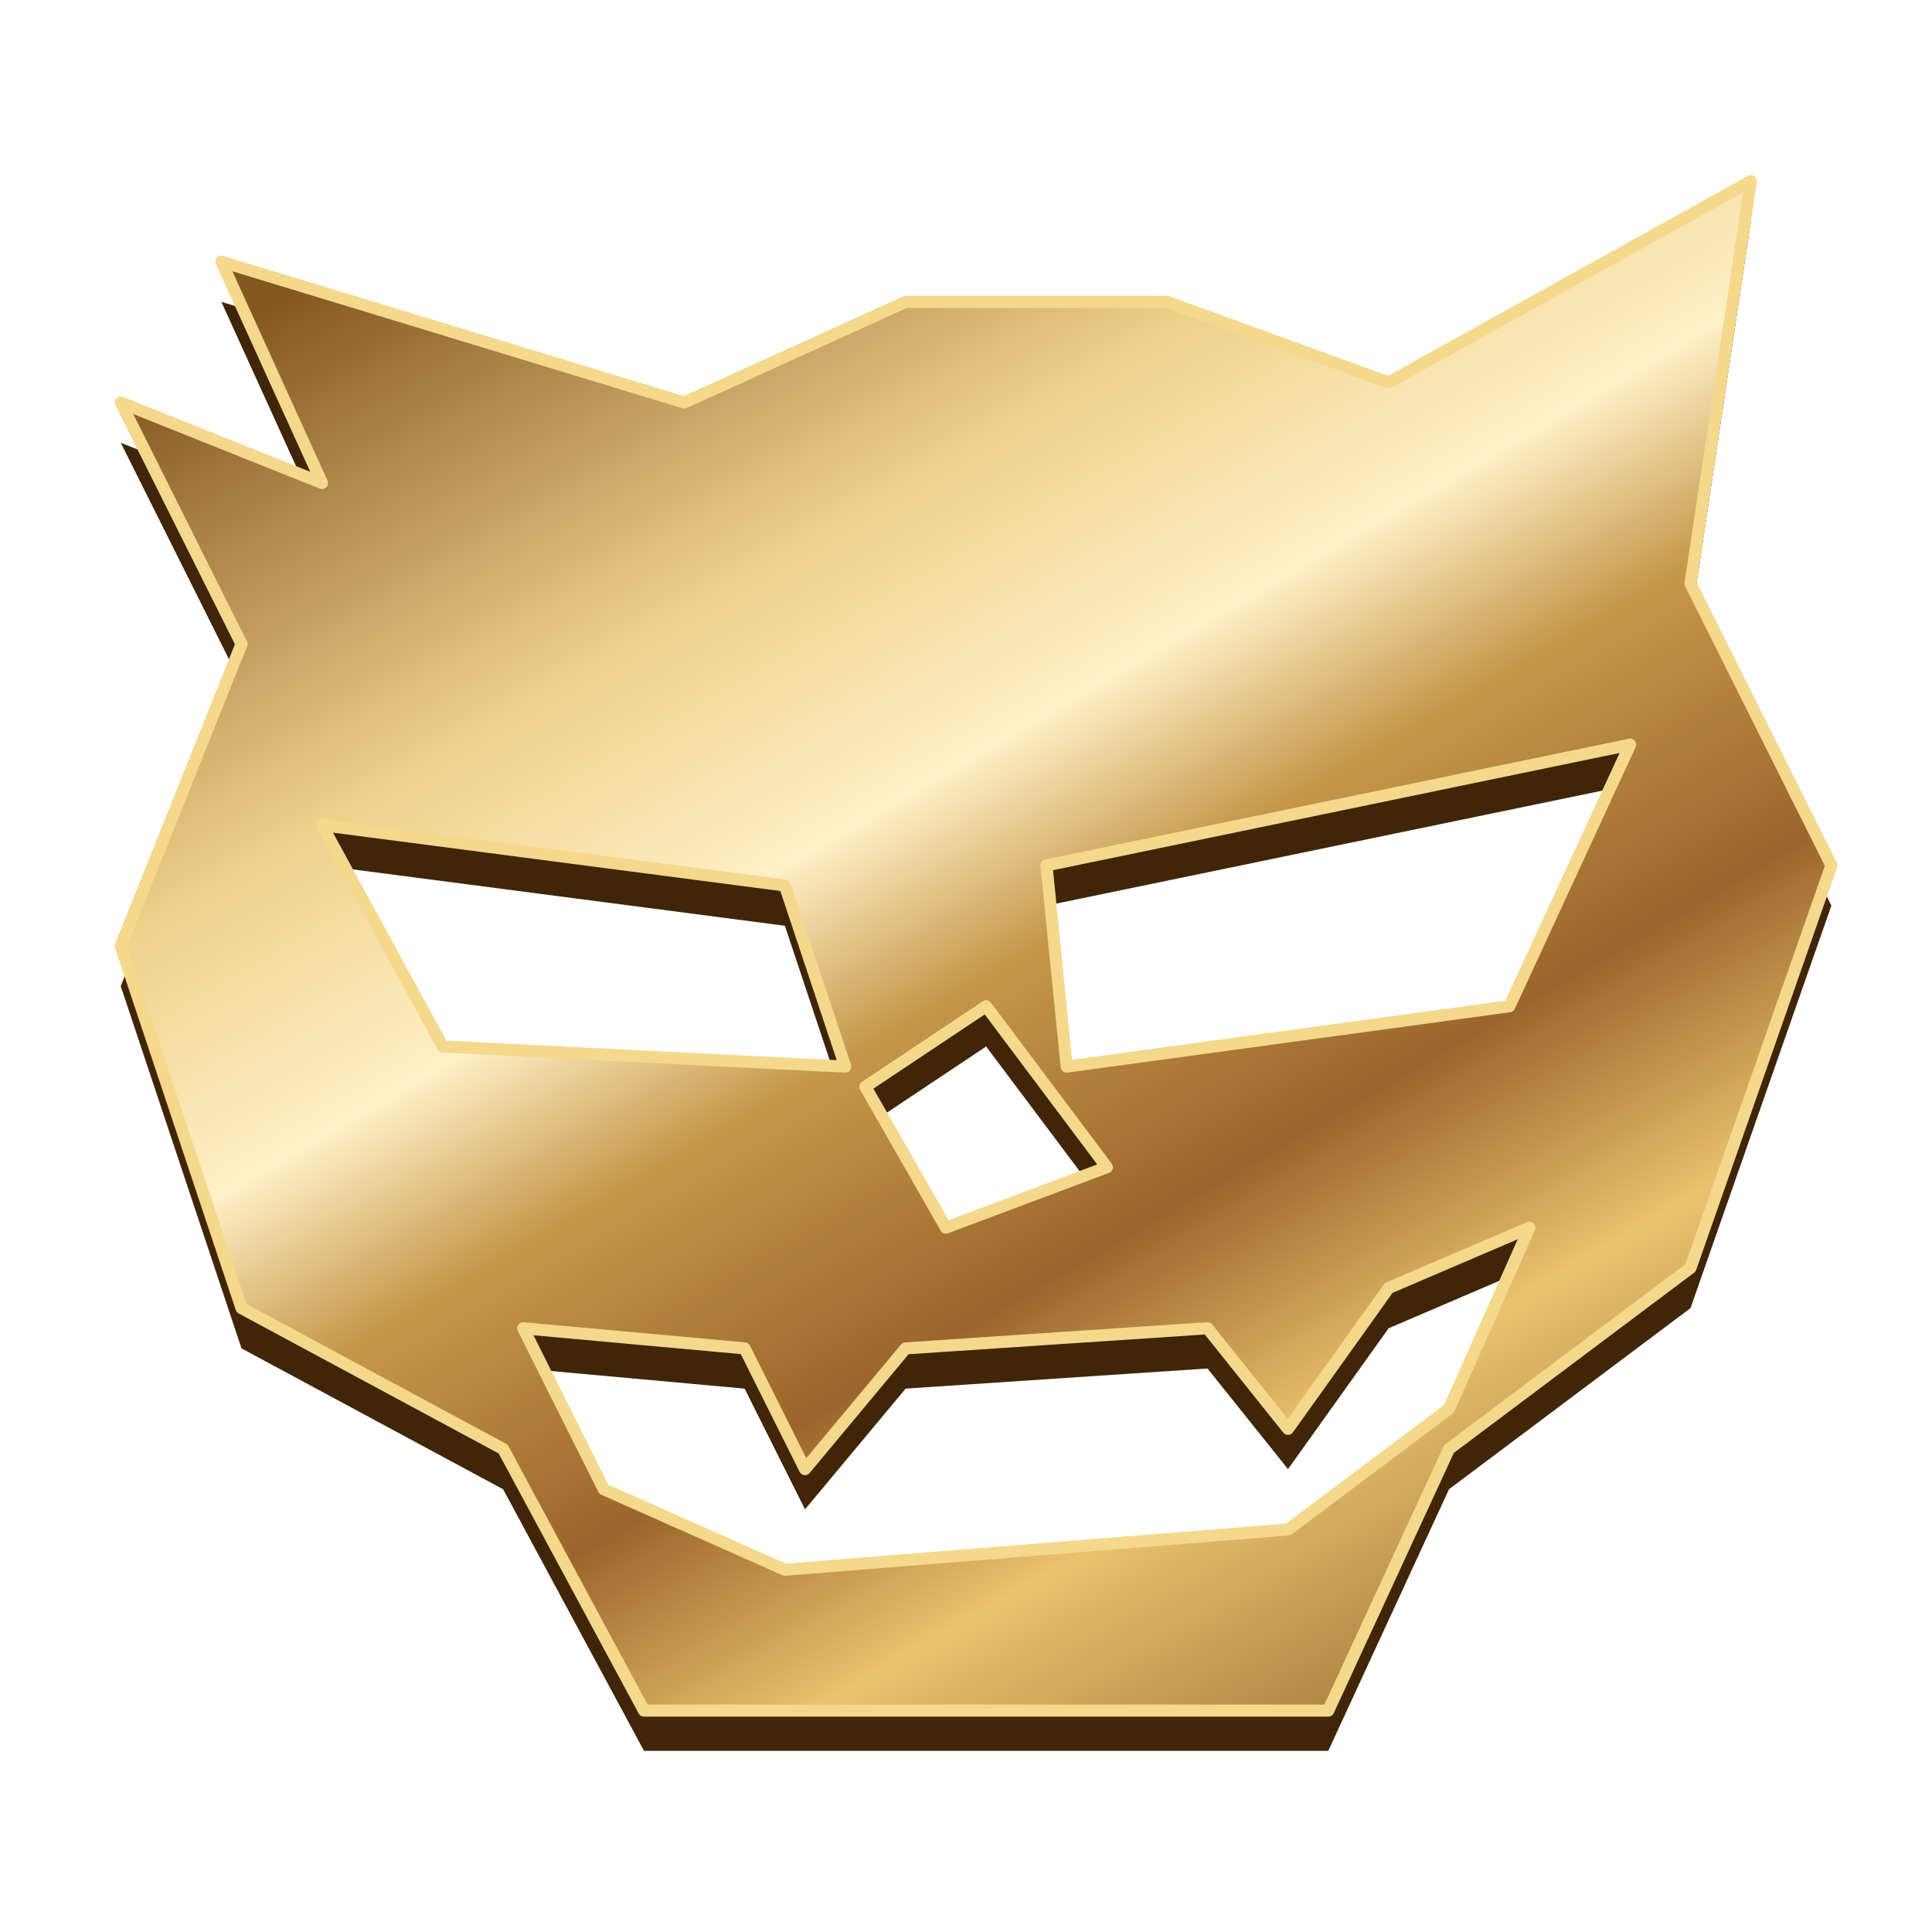
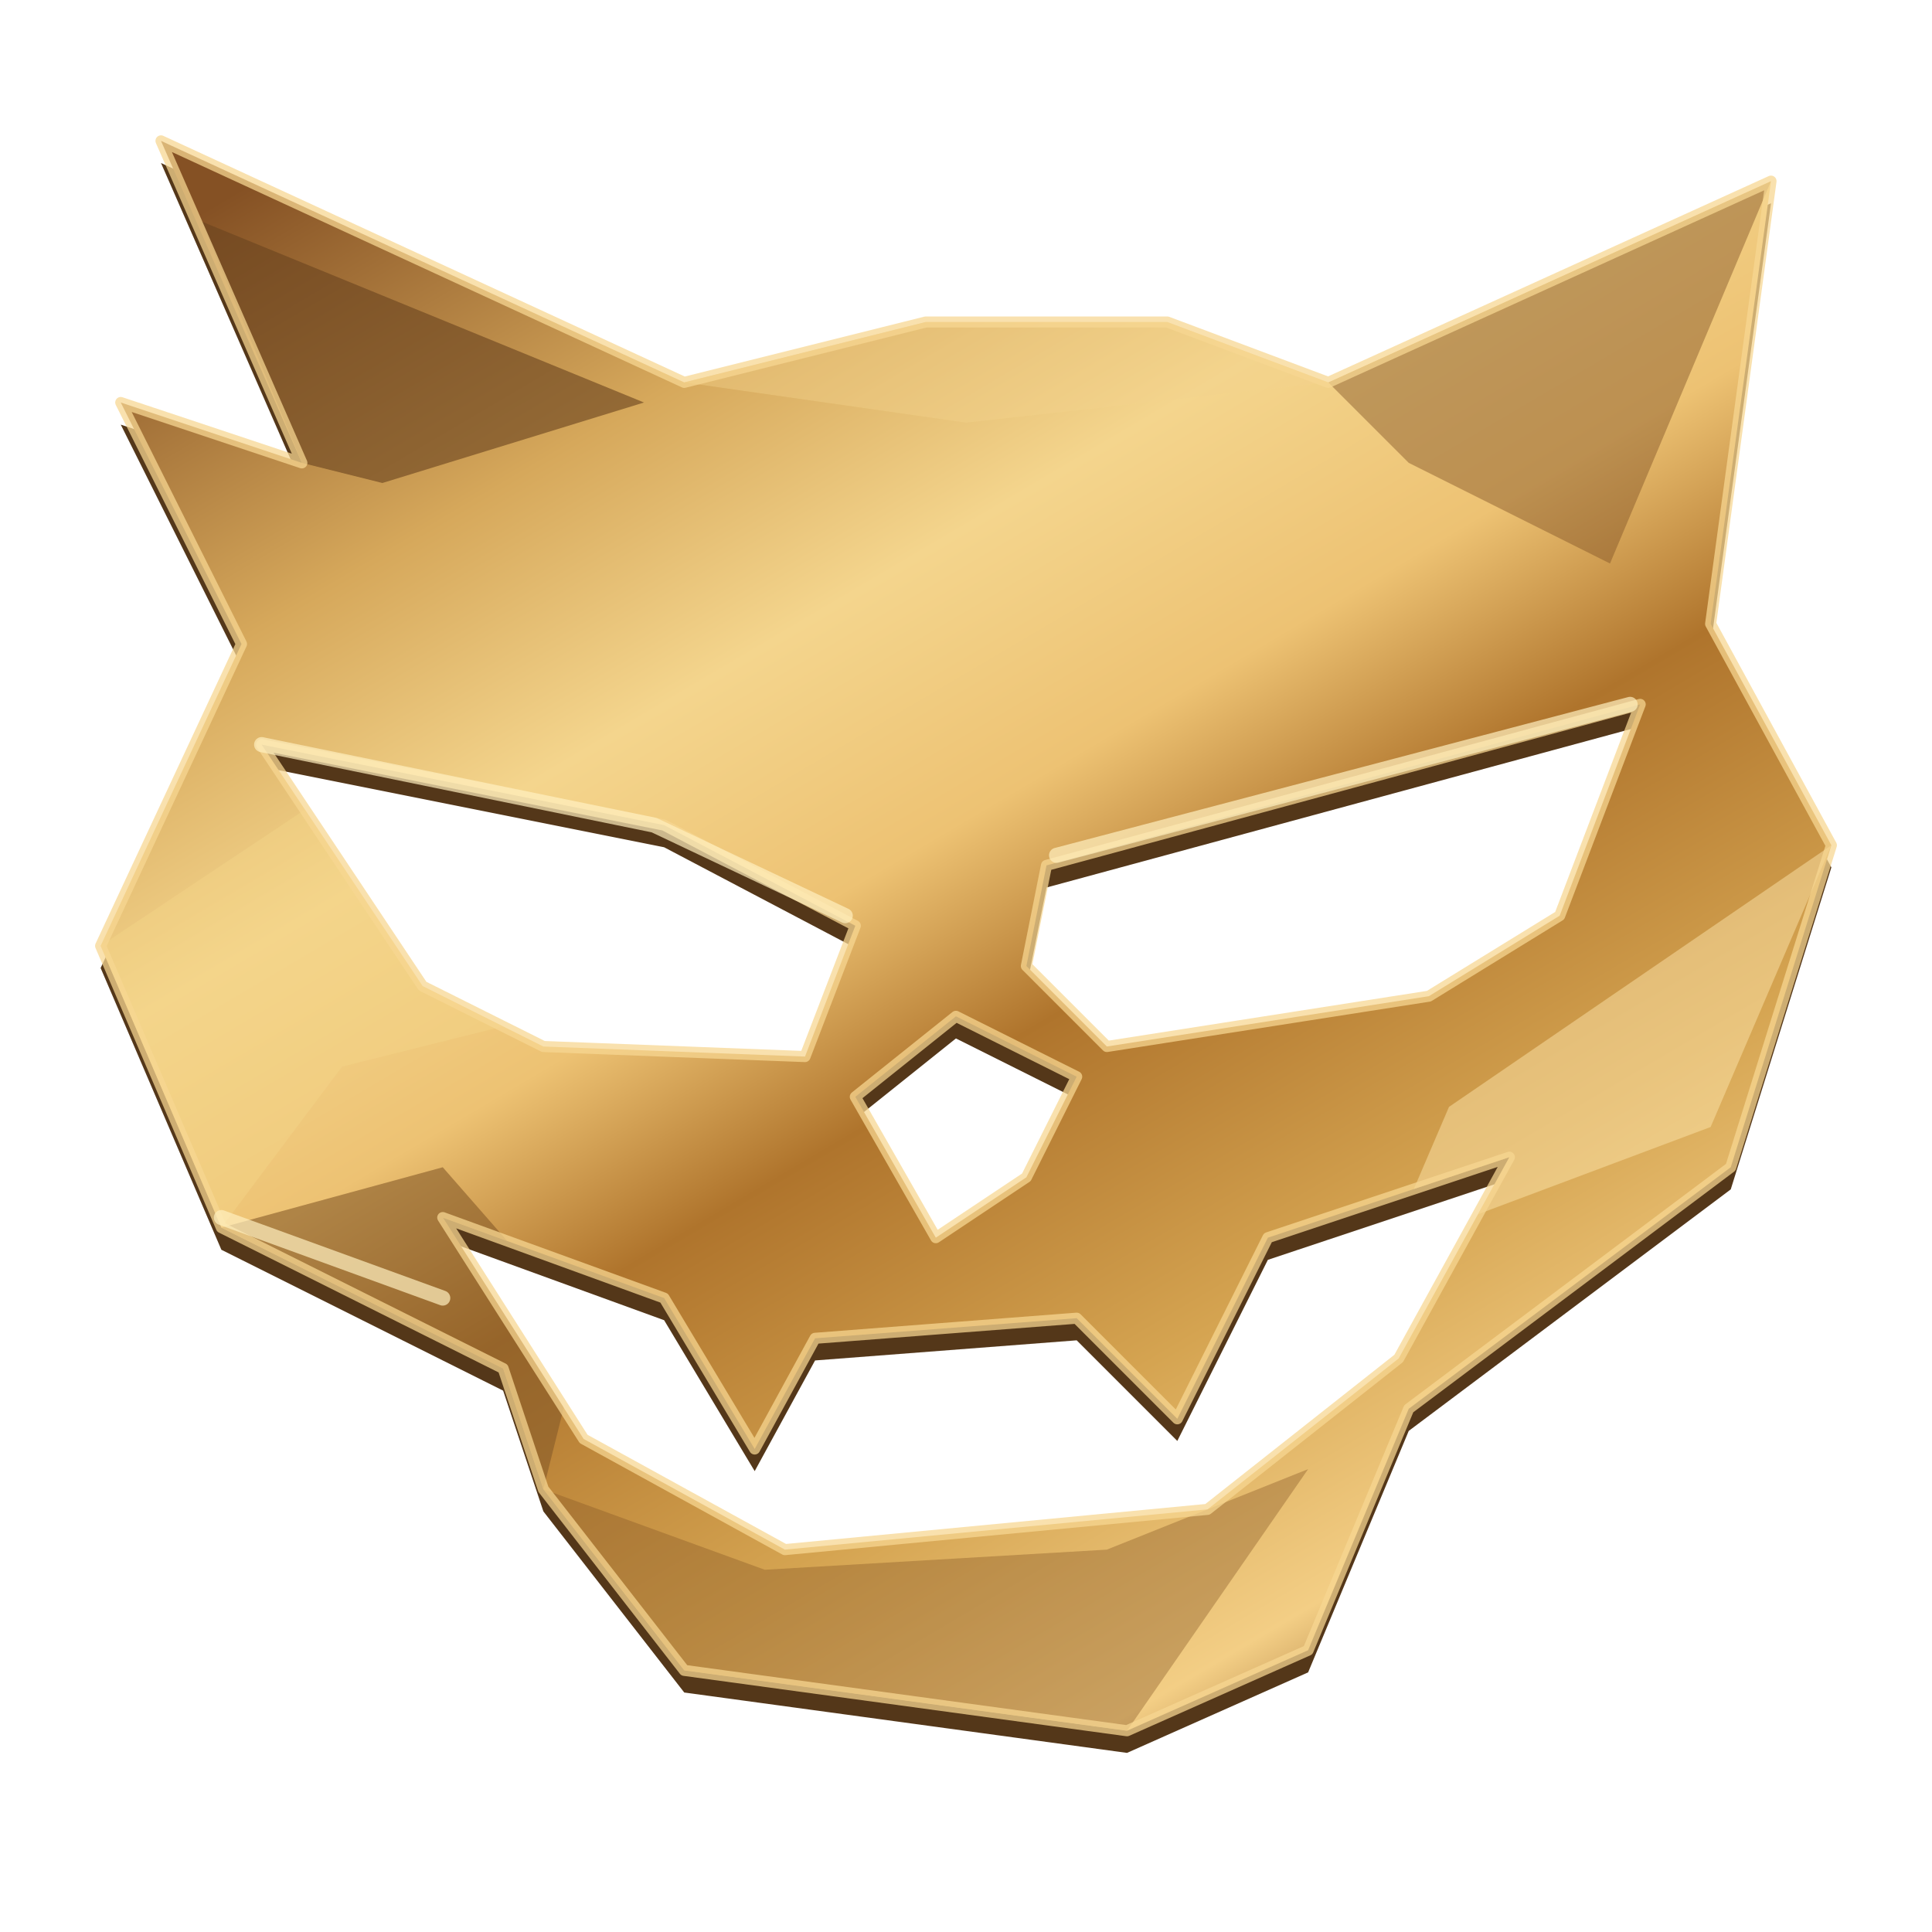
- <svg xmlns="http://www.w3.org/2000/svg" viewBox="0 0 96 96">
+ <svg xmlns="http://www.w3.org/2000/svg" xmlns:xlink="http://www.w3.org/1999/xlink" viewBox="0 0 96 96">
  <defs>
-     <linearGradient id="cast" gradientUnits="userSpaceOnUse" x1="24" y1="9" x2="73" y2="93">
-       <stop stop-color="#855721" />
-       <stop offset=".24" stop-color="#eed08a" />
-       <stop offset=".38" stop-color="#fff0c7" />
-       <stop offset=".48" stop-color="#c5974a" />
-       <stop offset=".63" stop-color="#9c652c" />
-       <stop offset=".76" stop-color="#eac16e" />
-       <stop offset="1" stop-color="#815723" />
+     <linearGradient id="gold" gradientUnits="userSpaceOnUse" x1="16" y1="7" x2="65" y2="90">
+       <stop offset="0" stop-color="#855124" />
+       <stop offset=".20" stop-color="#d6a85b" />
+       <stop offset=".34" stop-color="#f4d58d" />
+       <stop offset=".47" stop-color="#edc273" />
+       <stop offset=".58" stop-color="#af742c" />
+       <stop offset=".76" stop-color="#d5a451" />
+       <stop offset=".91" stop-color="#f3ce85" />
+       <stop offset="1" stop-color="#94612a" />
    </linearGradient>
+     <path id="skull" fill-rule="evenodd" clip-rule="evenodd" d="M8 7 34 19 46 16 58 16 66 19 88 9 85 31 91 42 86 58 70 70 65 82 56 86 34 83 27 74 25 68 11 61 5 47 12 32 6 20 15 23 Z       M13 37 33 41 42.5 46 40 52.5 27 52 21 49 Z       M52 43 81.5 35 77.5 45.5 71 49.5 55 52 51 48 Z       M42.5 54.5 47.5 50.5 53.5 53.5 51 58.5 46.5 61.5 Z       M22 60.5 33 64.5 37.5 72 40.5 66.5 53.5 65.5 58.5 70.5 63 61.5 75 57.5 69.5 67.5 60 75 39 77 29 71.5 Z" />
+     <clipPath id="face">
+       <use xlink:href="#skull" />
+     </clipPath>
  </defs>
-   <g transform="translate(0 2)" fill="#402509">
-     <path fill-rule="evenodd" d="M11 13 34 20 45 15 58 15 69 19 87 9 84 29 91 43 84 63 72 72 66 85 32 85 25 72 12 65 6 47 12 32 6 20 16 24Z M16 41 39 44 42 53 22 52Z M52 43 81 37 75 50 53 53Z M43 54 49 50 55 58 47 61Z M26 66 37 67 40 73 45 67 60 66 64 71 69 64 76 61 72 70 64 76 39 78 30 74Z" />
+   <use xlink:href="#skull" fill="#543719" transform="translate(0 1.1)" />
+   <use xlink:href="#skull" fill="url(#gold)" />
+   <g clip-path="url(#face)">
+     <path fill="#6b441e" opacity=".62" d="M10 11 32 20 19 24 15 23 Z" />
+     <path fill="#805226" opacity=".45" d="M88 9 80 28 70 23 66 19 Z" />
+     <path fill="#f3d487" opacity=".45" d="M5 47 17 39 25 51 17 53 11 61 Z" />
+     <path fill="#865a28" opacity=".60" d="M11 61 22 58 29 66 27 74 25 68 Z" />
+     <path fill="#ffe7ae" opacity=".47" d="M91 42 85 56 69 62 72 55 Z" />
+     <path fill="#865725" opacity=".38" d="M27 74 38 78 55 77 65 73 56 86 34 83 Z" />
+     <path fill="#f3d38b" opacity=".40" d="M34 19 46 16 58 16 66 19 48 21 Z" />
  </g>
-   <g fill="url(#cast)" stroke="#f4d88c" stroke-width=".6" stroke-linejoin="round">
-     <path fill-rule="evenodd" d="M11 13 34 20 45 15 58 15 69 19 87 9 84 29 91 43 84 63 72 72 66 85 32 85 25 72 12 65 6 47 12 32 6 20 16 24Z M16 41 39 44 42 53 22 52Z M52 43 81 37 75 50 53 53Z M43 54 49 50 55 58 47 61Z M26 66 37 67 40 73 45 67 60 66 64 71 69 64 76 61 72 70 64 76 39 78 30 74Z" />
-   </g>
+   <use xlink:href="#skull" fill="none" stroke="#f7d792" stroke-opacity=".74" stroke-width=".55" stroke-linejoin="round" />
+   <path d="M13 37 32.5 41 42 45.5 M52.5 42.5 81 35 M11 60.5 22 64.5" fill="none" stroke="#fff0c0" stroke-opacity=".70" stroke-width=".75" stroke-linecap="round" stroke-linejoin="round" />
</svg>
